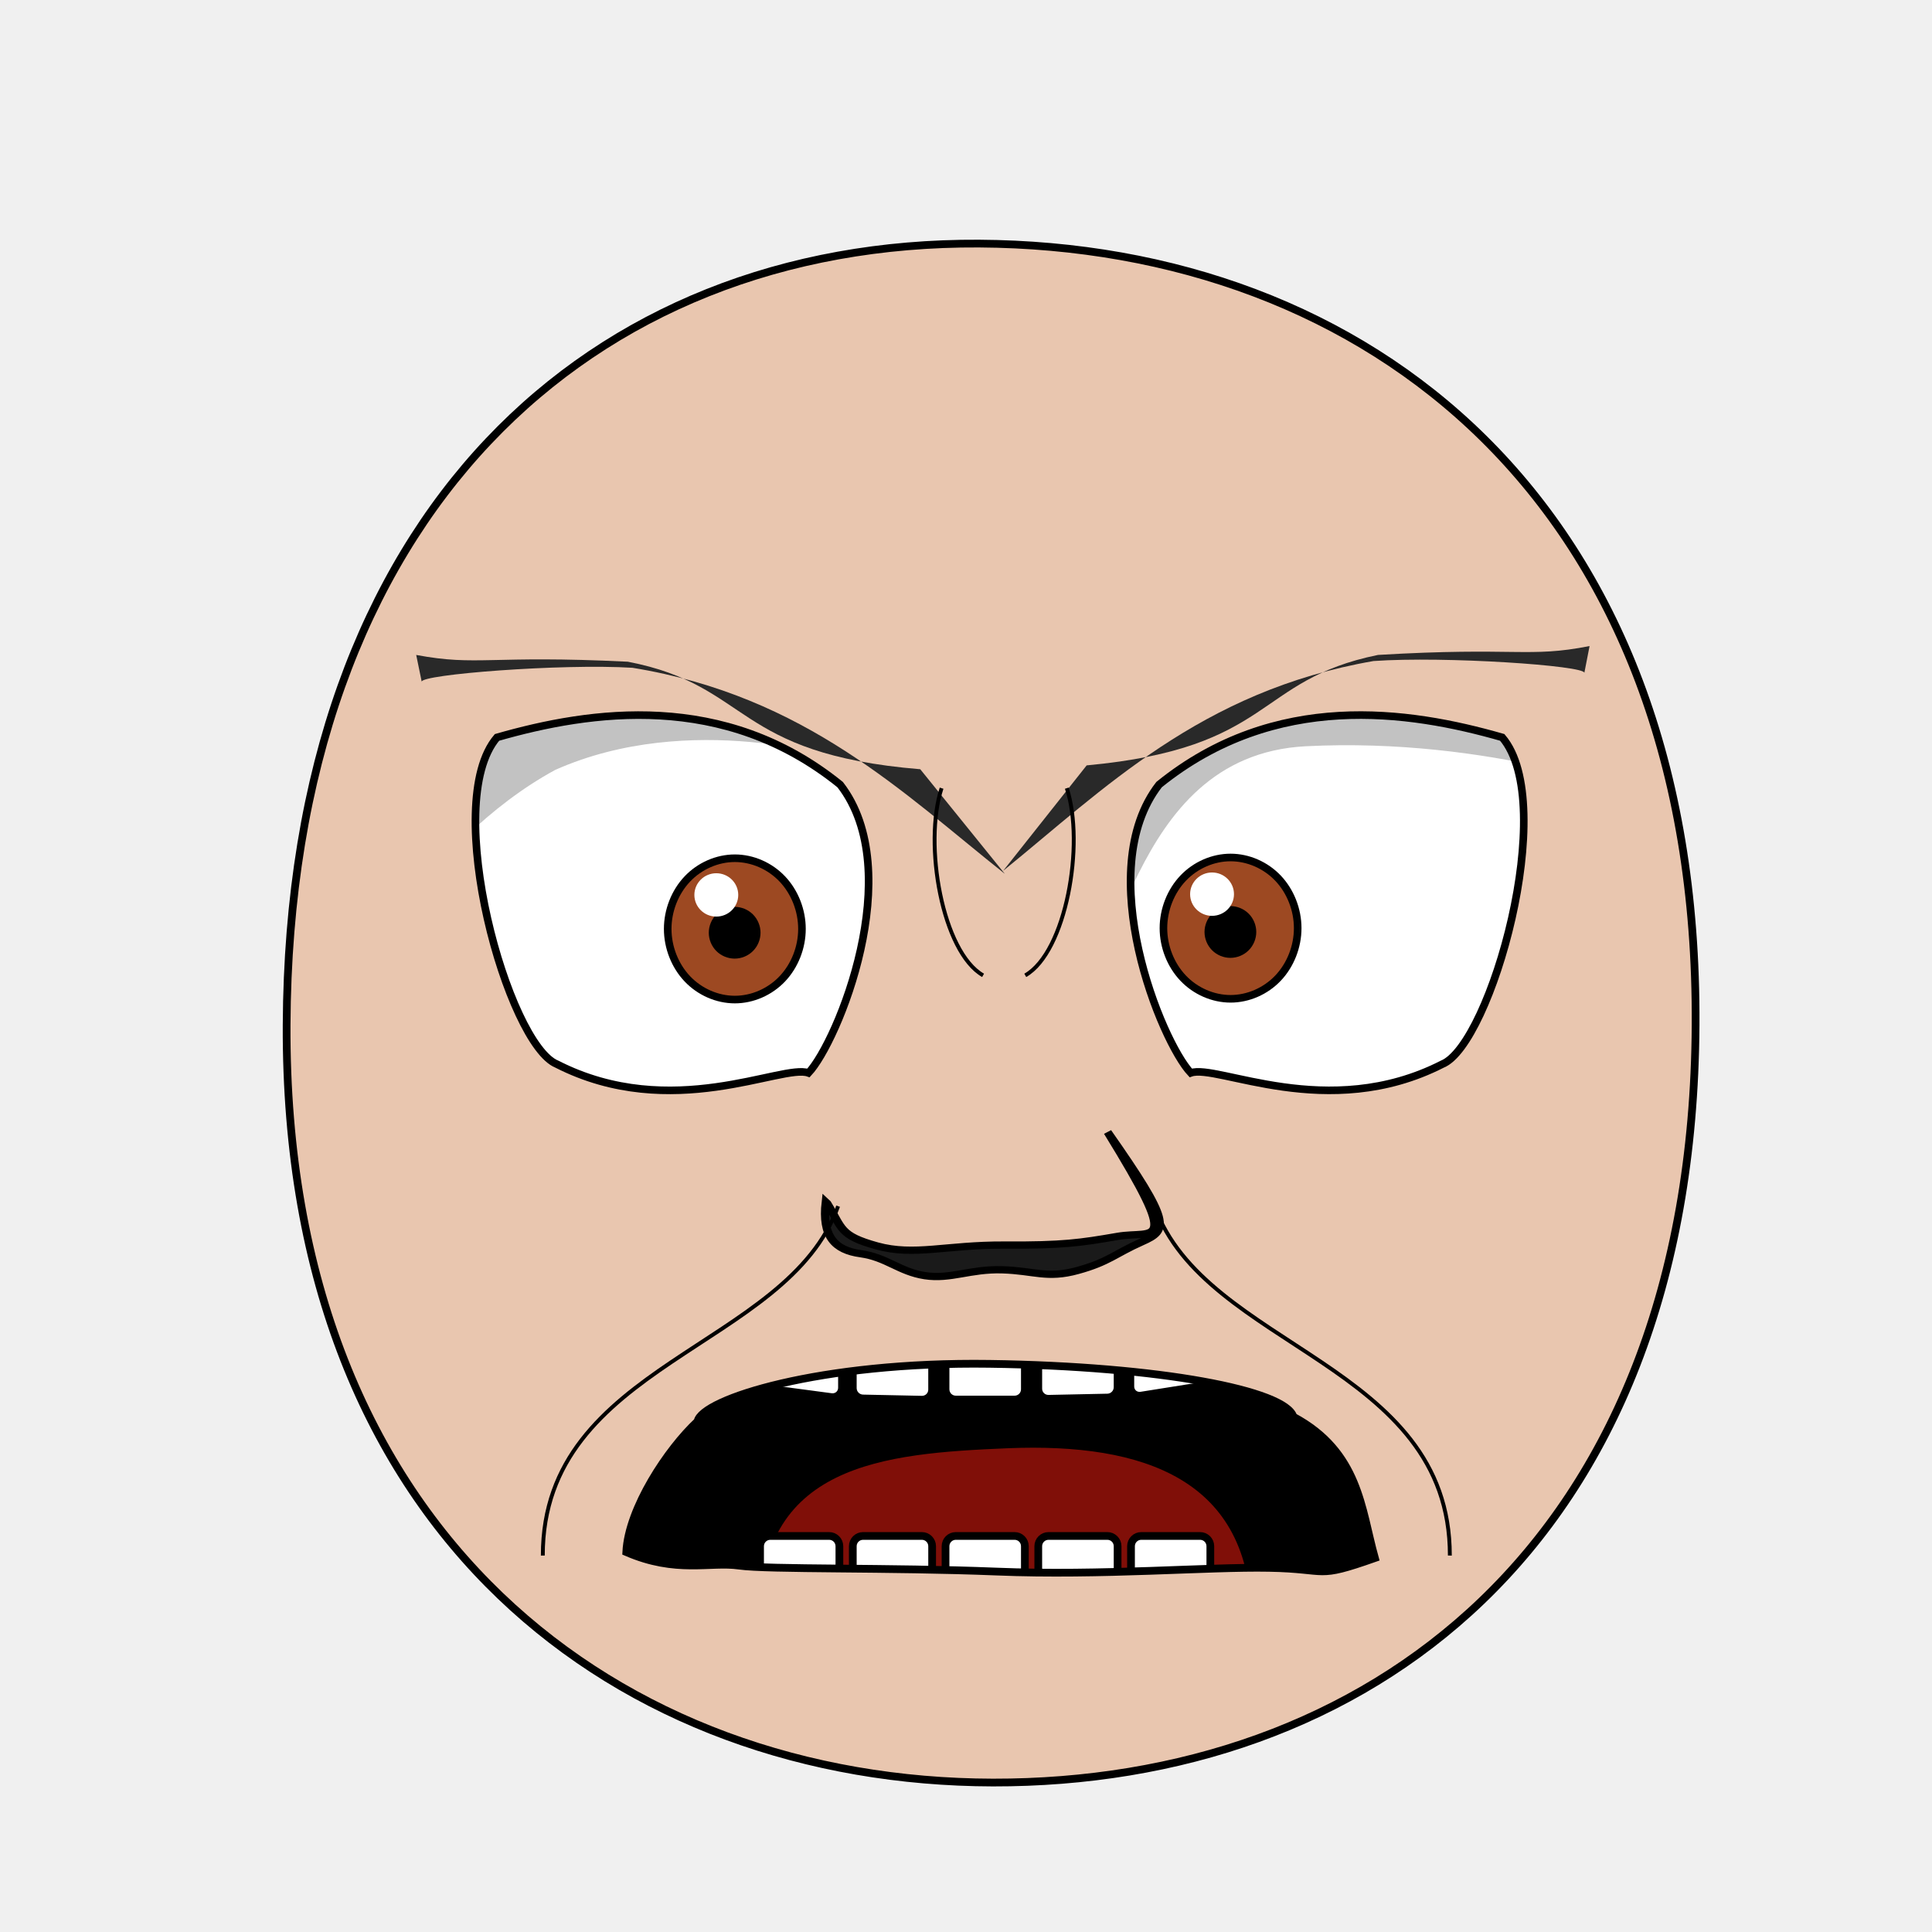
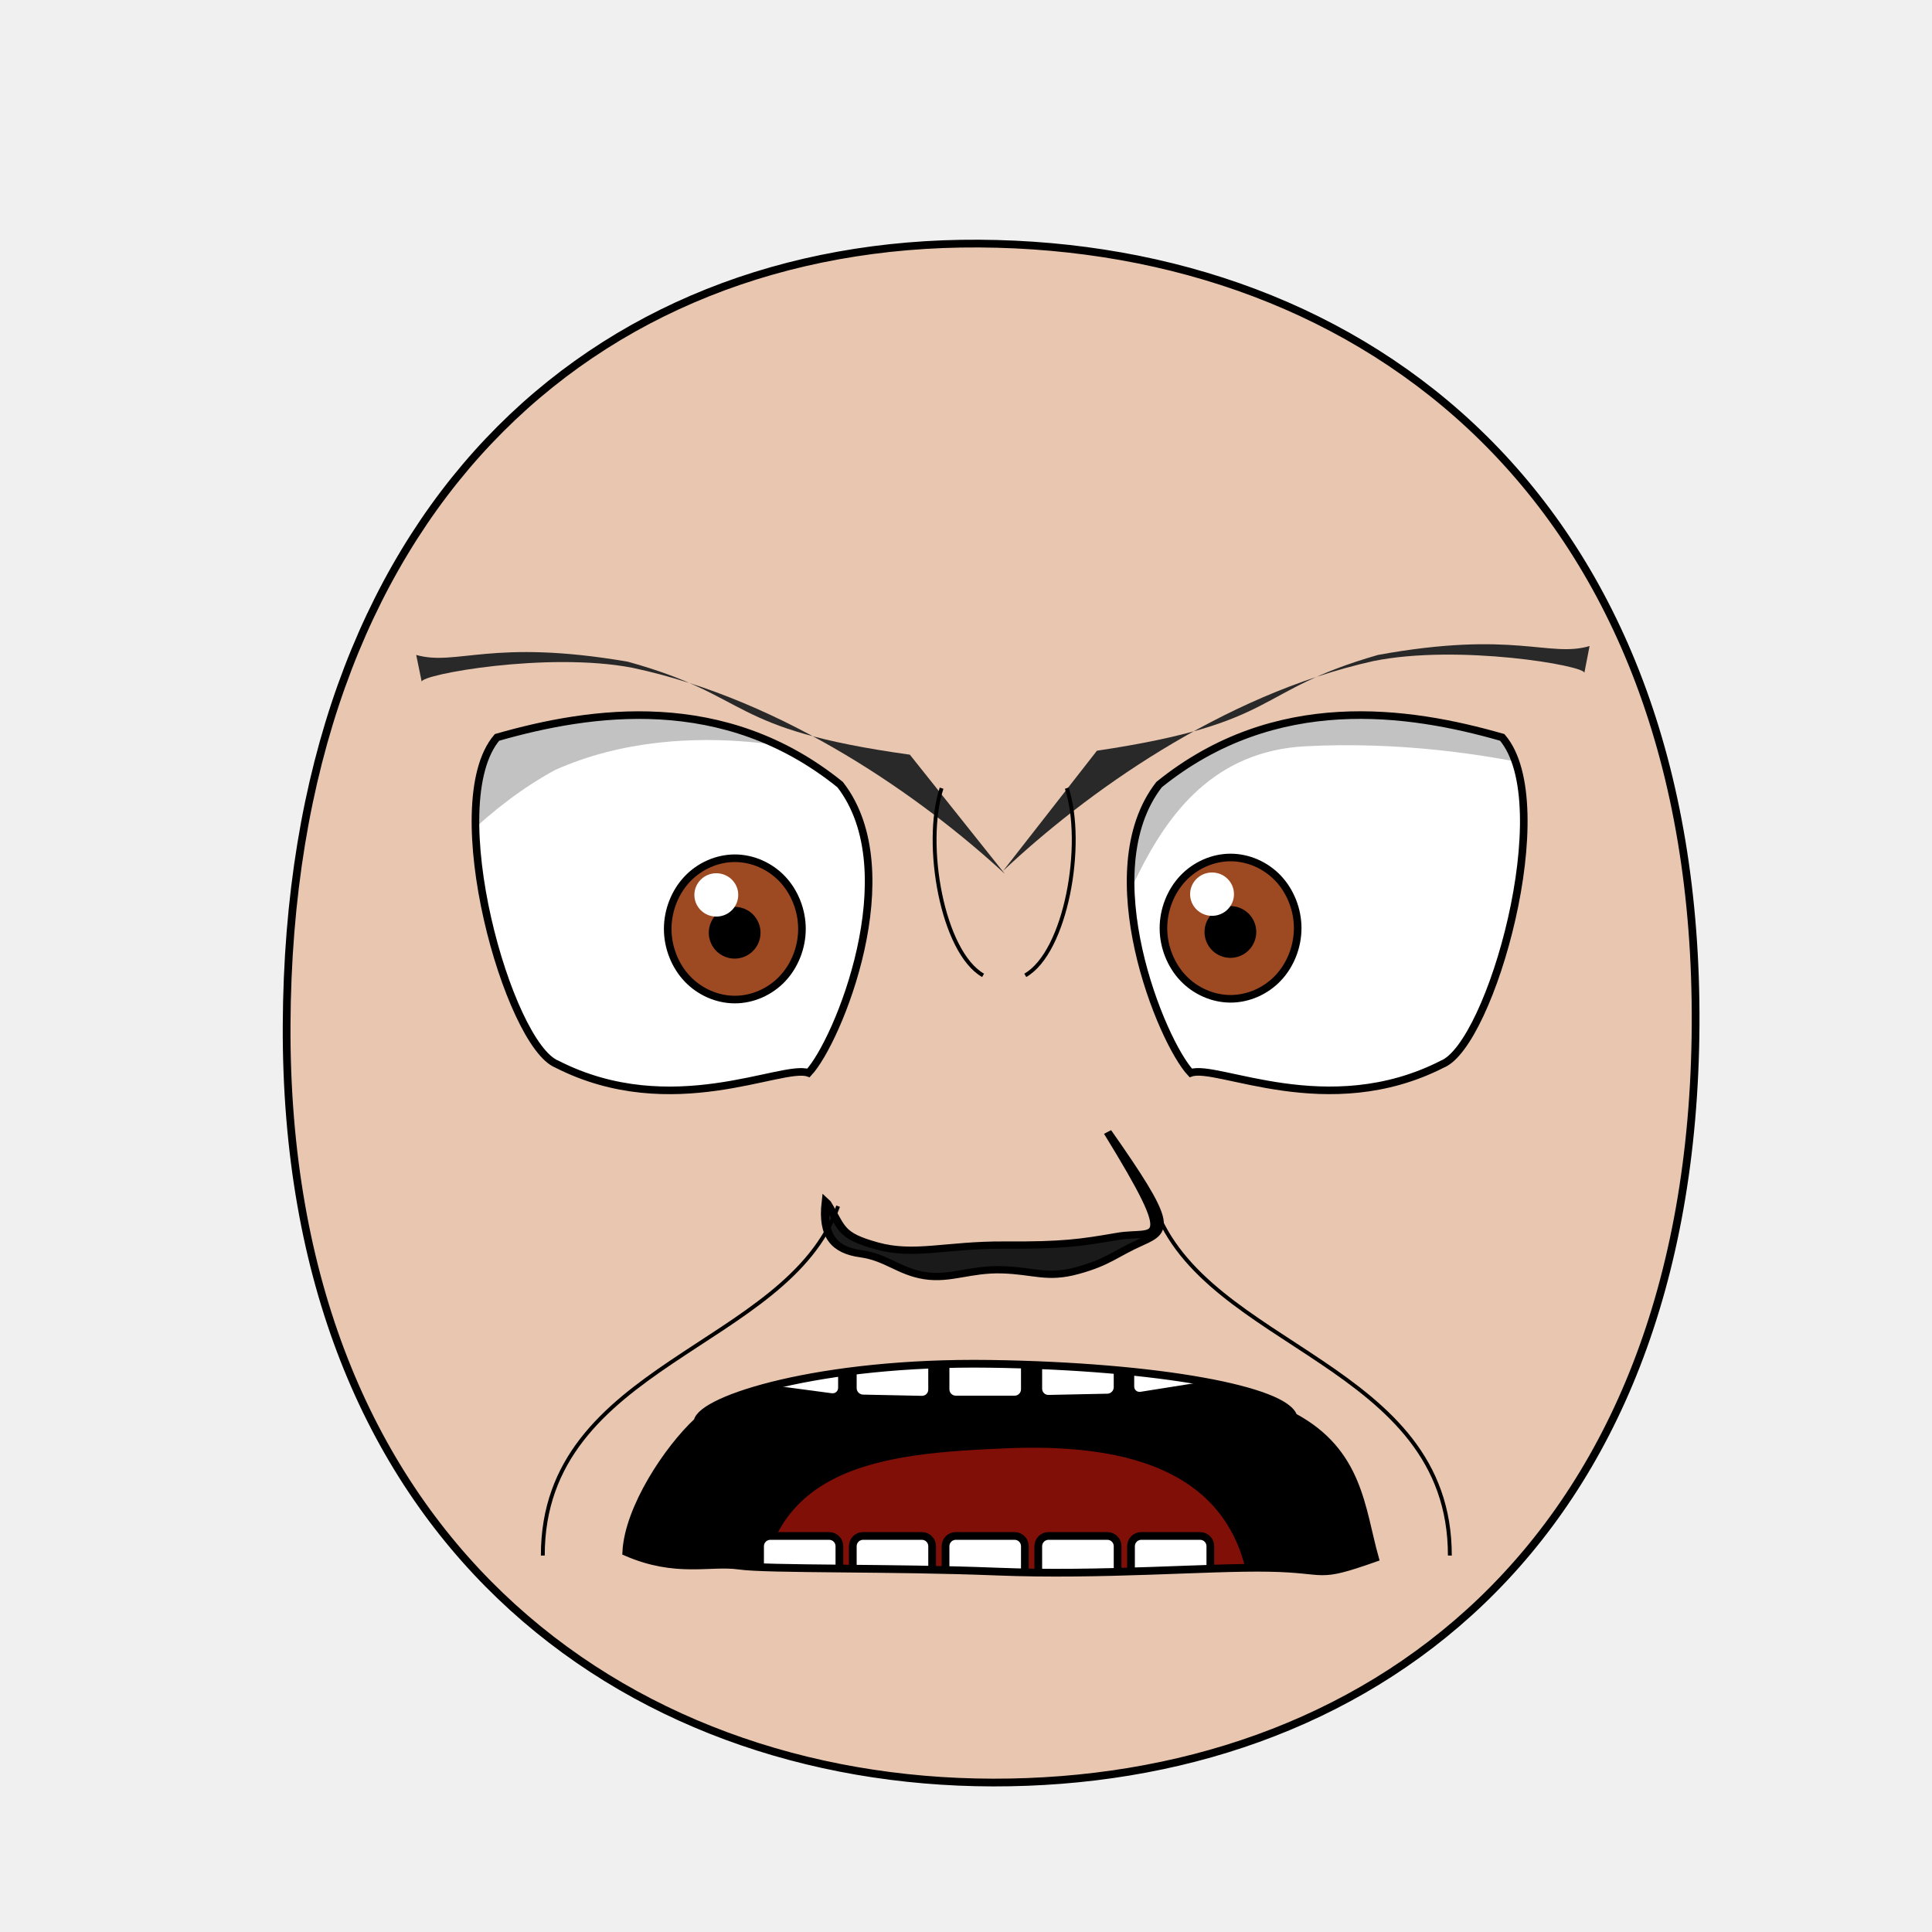
<svg xmlns="http://www.w3.org/2000/svg" xmlns:xlink="http://www.w3.org/1999/xlink" version="1.1" viewBox="0 0 250 250" id="emoticon-front-view" width="100%" height="100%">
  <defs id="defs4">
    <linearGradient id="linearGradient5745">
      <stop style="stop-color:#f4c815;stop-opacity:1" id="stop5747" offset="0" />
      <stop style="stop-color:#cc0000;stop-opacity:1" id="stop5749" offset="1" />
    </linearGradient>
    <linearGradient id="linearGradient2823">
      <stop style="stop-color:#000000;stop-opacity:1" id="stop2825" offset="0" />
      <stop style="stop-color:#780023;stop-opacity:1" id="stop2827" offset="1" />
    </linearGradient>
    <clipPath id="clipPath2967">
      <use transform="translate(-57.140,-22.860)" id="use2969" x="0" y="0" width="1" height="1" xlink:href="#path3622">
</use>
    </clipPath>
    <clipPath id="clipPath4022">
      <use transform="matrix(-1,0,0,1,915.870,-3.770)" id="use5959" x="0" y="0" width="250" height="250" xlink:href="#path3622">
</use>
    </clipPath>
    <radialGradient cx="-15.372" cy="2.705" r="1" fx="-15.372" fy="2.705" id="radialGradient5694" xlink:href="#linearGradient5745" gradientUnits="userSpaceOnUse" gradientTransform="matrix(98.09029,121.5278,-104.4591,83.94095,1881.611,1722.677)" spreadMethod="pad">
</radialGradient>
    <linearGradient x1="107.143" y1="488.076" x2="138.571" y2="606.466" id="irisGradient" xlink:href="#linearGradient2823" gradientUnits="userSpaceOnUse" gradientTransform="translate(37.46307,-25.35117)">
</linearGradient>
    <clipPath id="clipPath-mouth" clipPathUnits="userSpaceOnUse">
      <use height="250" width="250" id="use-mouth-outline" xlink:href="#mouth-outline" y="0" x="0" />
    </clipPath>
  </defs>
  <g id="head">
    <path style="fill:#e9c6af;stroke:#000000;stroke-width:1;stroke-opacity:1" d="M 128.480,230.660 C 176.270,230.750 219.010,200.570 219.410,132.640 219.790,64.720 176.760,31.810 126.680,31.520 76.600,31.240 37.380,66.280 37.090,132.650 36.800,199.010 80.690,230.570 128.480,230.660 Z" id="path164">
</path>
  </g>
  <g transform="matrix(0.160,0,0,0.160,61.770,33.440)" style="stroke-width:4.360;stroke-miterlimit:4;stroke-dasharray:none" id="left-eye">
    <path d="M 293.400,425.560 C 348.070,495.960 291.380,633.620 267.780,658.730 246.740,651.130 157.110,698.990 64.330,651.640 25.210,635.820 -30.150,441.460 15.880,387.380 91.730,365.640 199.420,349.570 293.400,425.560 Z" style="fill:#ffffff;stroke:#000000;stroke-width:6.140;stroke-miterlimit:4;stroke-opacity:1;stroke-dasharray:none" id="path3622">
</path>
    <g transform="translate(57.140,22.860)" style="stroke-width:4.360;stroke-miterlimit:4;stroke-dasharray:none" clip-path="url(#clipPath2967)" id="lens">
      <g id="g4403">
        <path style="fill:#9d4922;fill-opacity:1;stroke:#000000;stroke-width:6.140;stroke-miterlimit:4;stroke-opacity:1;stroke-dasharray:none" d="M 205.380,519.390 C 205.380,534.350 199.530,549.210 189.480,559.790 179.430,570.370 165.310,576.530 151.090,576.530 136.880,576.530 122.760,570.370 112.710,559.790 102.660,549.210 96.800,534.350 96.800,519.390 96.800,504.430 102.660,489.560 112.710,478.980 122.760,468.400 136.880,462.240 151.090,462.240 165.310,462.240 179.430,468.400 189.480,478.980 199.530,489.560 205.380,504.430 205.380,519.390 Z" id="iris">
</path>
        <path d="M 168.810,522.490 C 168.810,527.160 166.890,531.810 163.580,535.120 160.270,538.430 155.630,540.350 150.950,540.350 146.270,540.350 141.630,538.430 138.320,535.120 135.020,531.810 133.090,527.160 133.090,522.490 133.090,517.810 135.020,513.160 138.320,509.850 141.630,506.550 146.270,504.620 150.950,504.620 155.630,504.620 160.270,506.550 163.580,509.850 166.890,513.160 168.810,517.810 168.810,522.490 Z" style="fill:#000000;fill-opacity:1;stroke:#000000;stroke-width:6.140;stroke-miterlimit:4;stroke-opacity:1;stroke-dasharray:none" id="pupil">
</path>
        <path d="M 153.850,491.900 C 153.850,501.610 145.920,509.430 136.110,509.430 126.320,509.430 118.370,501.610 118.370,491.900 118.370,482.240 126.320,474.370 136.110,474.370 145.920,474.370 153.850,482.240 153.850,491.900 Z" style="fill:#ffffff;fill-opacity:1;stroke:none" id="glare">
</path>
      </g>
      <path style="opacity:0.240;fill:#000000;stroke:#000000;stroke-width:1px;stroke-linecap:butt;stroke-linejoin:miter;stroke-opacity:1" d="M -165.700,575.670 -168.500,350.860 176.960,225.180 238.770,381.730 C 238.780,381.730 115.530,341.470 5.600,390.360 -101.500,448.510 -165.700,575.680 -165.700,575.680 Z" id="left-lid-shadow">
</path>
    </g>
  </g>
  <g transform="matrix(0.160,0,0,0.160,50.390,34.040)" style="stroke-width:4.360;stroke-miterlimit:4;stroke-dasharray:none" id="right-eye">
    <use transform="matrix(-1,0,0,1,915.870,-3.770)" id="use3959" x="0" y="0" width="250" height="250" xlink:href="#path3622">
</use>
    <g clip-path="url(#clipPath4022)" id="g4015">
      <use transform="translate(529.190,18.500)" style="stroke-width:4.360;stroke-miterlimit:4;stroke-dasharray:none" id="right-lens" x="0" y="0" width="1" height="1" xlink:href="#g4403">
</use>
      <path style="opacity:0.240;fill:#000000;stroke:#000000;stroke-width:1px;stroke-linecap:butt;stroke-linejoin:miter;stroke-miterlimit:4;stroke-opacity:1;stroke-dasharray:none" d="M 544.620,581.570 504.110,366.680 917.960,245.130 1011.310,429.460 C 1011.310,429.460 890.590,382.690 741.210,390.270 591.820,397.860 593.900,594.060 544.620,581.570 Z" id="right-lid-shadow">
</path>
    </g>
  </g>
-   <path d="M 130.024,113.074 C 116.961,102.710 104.256,90.060 81.834,86.410 72.572,85.850 54.392,87.278 54.570,88.220 L 53.857,84.750 C 61.820,86.237 63.314,84.742 81.243,85.625 97.261,88.717 94.769,97.536 119.080,99.539 Z" style="fill:#292929;fill-opacity:1;fill-rule:nonzero;stroke:4;stroke-width:1;stroke-miterlimit:124.600;stroke-opacity:167.500;stroke-dasharray:none" id="left-eye-brow">
+   <path d="M 130.024,113.074 C 119.383,103.248 101.564,90.598 81.834,86.410 70.853,84.302 54.392,87.278 54.570,88.220 L 53.857,84.750 C 59.129,86.237 63.583,82.589 81.243,85.625 97.602,90.150 93.693,94.307 117.734,97.655 Z" style="fill:#292929;fill-opacity:1;fill-rule:nonzero;stroke:4;stroke-width:1;stroke-miterlimit:124.600;stroke-opacity:41.770;stroke-dasharray:none" id="left-eye-brow">
</path>
  <g style="stroke-width:1" transform="matrix(1.130,0,0,1,-17.270,2.110)" id="nose">
    <path style="fill:#1a1a1a;stroke:#000000;stroke-width:0.940;stroke-miterlimit:4;stroke-dasharray:none" d="M 110.020,153.620 C 111.770,156.850 111.400,157.760 115.700,159.110 119.990,160.450 123.630,158.960 130.310,159 136.980,159.050 139.040,158.700 143.240,157.880 147.460,157.040 150.610,159.970 142.120,144.380 149.450,156.180 149.100,157.050 146.020,158.590 142.950,160.130 142.240,161.190 138.690,162.290 135.170,163.390 133.710,162.320 130.040,162.200 126.360,162.080 124.140,163.470 121.190,162.960 118.250,162.440 116.830,160.590 113.850,160.120 110.860,159.660 109.390,157.880 109.840,153.430 Z" id="nose-outline">
</path>
  </g>
  <use transform="matrix(-1,0.010,0.010,1,258.700,-1.690)" id="right-eye-brow" x="0" y="0" width="250" height="250" xlink:href="#left-eye-brow">
</use>
  <g id="mouth">
    <g id="mouth-interior" clip-path="url(#clipPath-mouth)">
      <rect style="fill:#000000;fill-opacity:1;stroke:none" y="159.934" x="68.16" height="66.556" width="119.944" id="mouth-background">
</rect>
      <path d="M 98.340,209.750 C 98.010,189.460 114.230,188.070 130.460,187.400 148.010,186.690 161.920,191.440 161.920,209.750 140.730,209.750 119.540,209.750 98.340,209.750 Z" style="fill:#800f08;fill-opacity:1;stroke:none" id="tongue">
</path>
      <g style="stroke:#000000;stroke-opacity:1" transform="translate(4,-6.350)" id="upper-teeth" morph="fix-children">
        <rect style="fill:#ffffff;fill-opacity:1;stroke:#000000;stroke-width:1.004;stroke-opacity:1" id="tooth-02" width="10.356" height="15.123" x="95.524" y="158.195" ry="1.325" rx="1.336" transform="matrix(0.991225,0.1321854,0,1,0,0)">
</rect>
        <rect style="fill:#ffffff;fill-opacity:1;stroke:#000000;stroke-width:1;stroke-opacity:1" rx="1.325" ry="1.325" y="169.934" x="106.375" height="15.123" width="10.267" id="tooth-03" transform="matrix(0.999781,0.02092668,0,1,0,0)">
</rect>
        <rect style="fill:#ffffff;fill-opacity:1;stroke:#000000;stroke-opacity:1" id="tooth-04" width="10.265" height="15.123" x="118.352" y="172.327" ry="1.325" rx="1.325">
</rect>
        <rect style="fill:#ffffff;fill-opacity:1;stroke:#000000;stroke-width:1;stroke-opacity:1" rx="1.325" ry="1.325" y="174.986" x="130.381" height="15.123" width="10.267" id="tooth-05" transform="matrix(0.999781,-0.02092669,0,1,0,0)">
</rect>
        <rect style="fill:#ffffff;fill-opacity:1;stroke:#000000;stroke-width:1.006;stroke-opacity:1" id="tooth-06" width="10.394" height="15.123" x="144.054" y="194.646" ry="1.325" rx="1.341" transform="matrix(0.9876076,-0.1569434,0,1,0,0)">
</rect>
      </g>
      <g style="stroke:#000000;stroke-opacity:1" transform="translate(4,26.660)" id="lower-teeth">
        <rect style="fill:#ffffff;fill-opacity:1;stroke:#000000;stroke-opacity:1" rx="1.325" ry="1.325" y="172.091" x="94.352" height="15.123" width="10.265" id="tooth-09">
</rect>
        <rect style="fill:#ffffff;fill-opacity:1;stroke:#000000;stroke-opacity:1" id="tooth-10" width="10.265" height="15.123" x="106.352" y="172.091" ry="1.325" rx="1.325">
</rect>
        <rect style="fill:#ffffff;fill-opacity:1;stroke:#000000;stroke-opacity:1" rx="1.325" ry="1.325" y="172.091" x="118.352" height="15.123" width="10.265" id="tooth-11">
</rect>
        <rect style="fill:#ffffff;fill-opacity:1;stroke:#000000;stroke-opacity:1" id="tooth-12" width="10.265" height="15.123" x="130.352" y="172.091" ry="1.325" rx="1.325">
</rect>
        <rect style="fill:#ffffff;fill-opacity:1;stroke:#000000;stroke-opacity:1" rx="1.325" ry="1.325" y="172.091" x="142.352" height="15.123" width="10.265" id="tooth-13">
</rect>
      </g>
    </g>
    <path d="M 177.910,201.610 C 170.110,204.360 172.110,203.020 164.220,202.880 156.340,202.730 142.590,203.910 128.930,203.360 115.220,202.810 99.360,203.120 95.630,202.590 91.870,202.060 87.510,203.650 81.040,200.840 81.320,195.170 86.420,187.500 90.260,183.930 90.780,181.060 106.070,176.170 128.060,176.480 150.130,176.790 166.350,179.920 167.370,183.330 175.890,187.890 176.120,195.230 177.910,201.610 Z" style="fill:none;stroke:#000000;stroke-width:1px;stroke-miterlimit:4;stroke-opacity:1" id="mouth-outline">
</path>
  </g>
  <g style="stroke-width:2;stroke-miterlimit:16;stroke-dasharray:none" id="wrinkles">
    <path d="M 138.040,101.990 C 140.410,109.230 137.940,123.200 132.670,126.210" style="fill:none;stroke:#000000;stroke-width:0.500;stroke-linecap:butt;stroke-linejoin:miter;stroke-miterlimit:4;stroke-opacity:1;stroke-dasharray:none" id="wrinkle-left-brow">
</path>
    <path d="M 70.240,201.290 C 70.220,176.390 101.900,174.480 108.450,156.080" style="fill:none;stroke:#000000;stroke-width:0.500;stroke-linecap:butt;stroke-linejoin:miter;stroke-opacity:1;stroke-miterlimit:4;stroke-dasharray:none" id="wrinkle-left-cheek">
</path>
    <use transform="matrix(-1,0,0,1,259.880,0)" style="stroke-width:0.500;stroke-miterlimit:4;stroke-dasharray:none" height="250" width="250" id="wrinkle-right-brow" xlink:href="#wrinkle-left-brow" y="0" x="0">
</use>
    <use transform="matrix(-1,0,0,1,257.850,0)" style="stroke-width:0.500;stroke-miterlimit:4;stroke-dasharray:none" height="250" width="250" id="wrinkle-right-cheek" xlink:href="#wrinkle-left-cheek" y="0" x="0">
</use>
  </g>
</svg>
